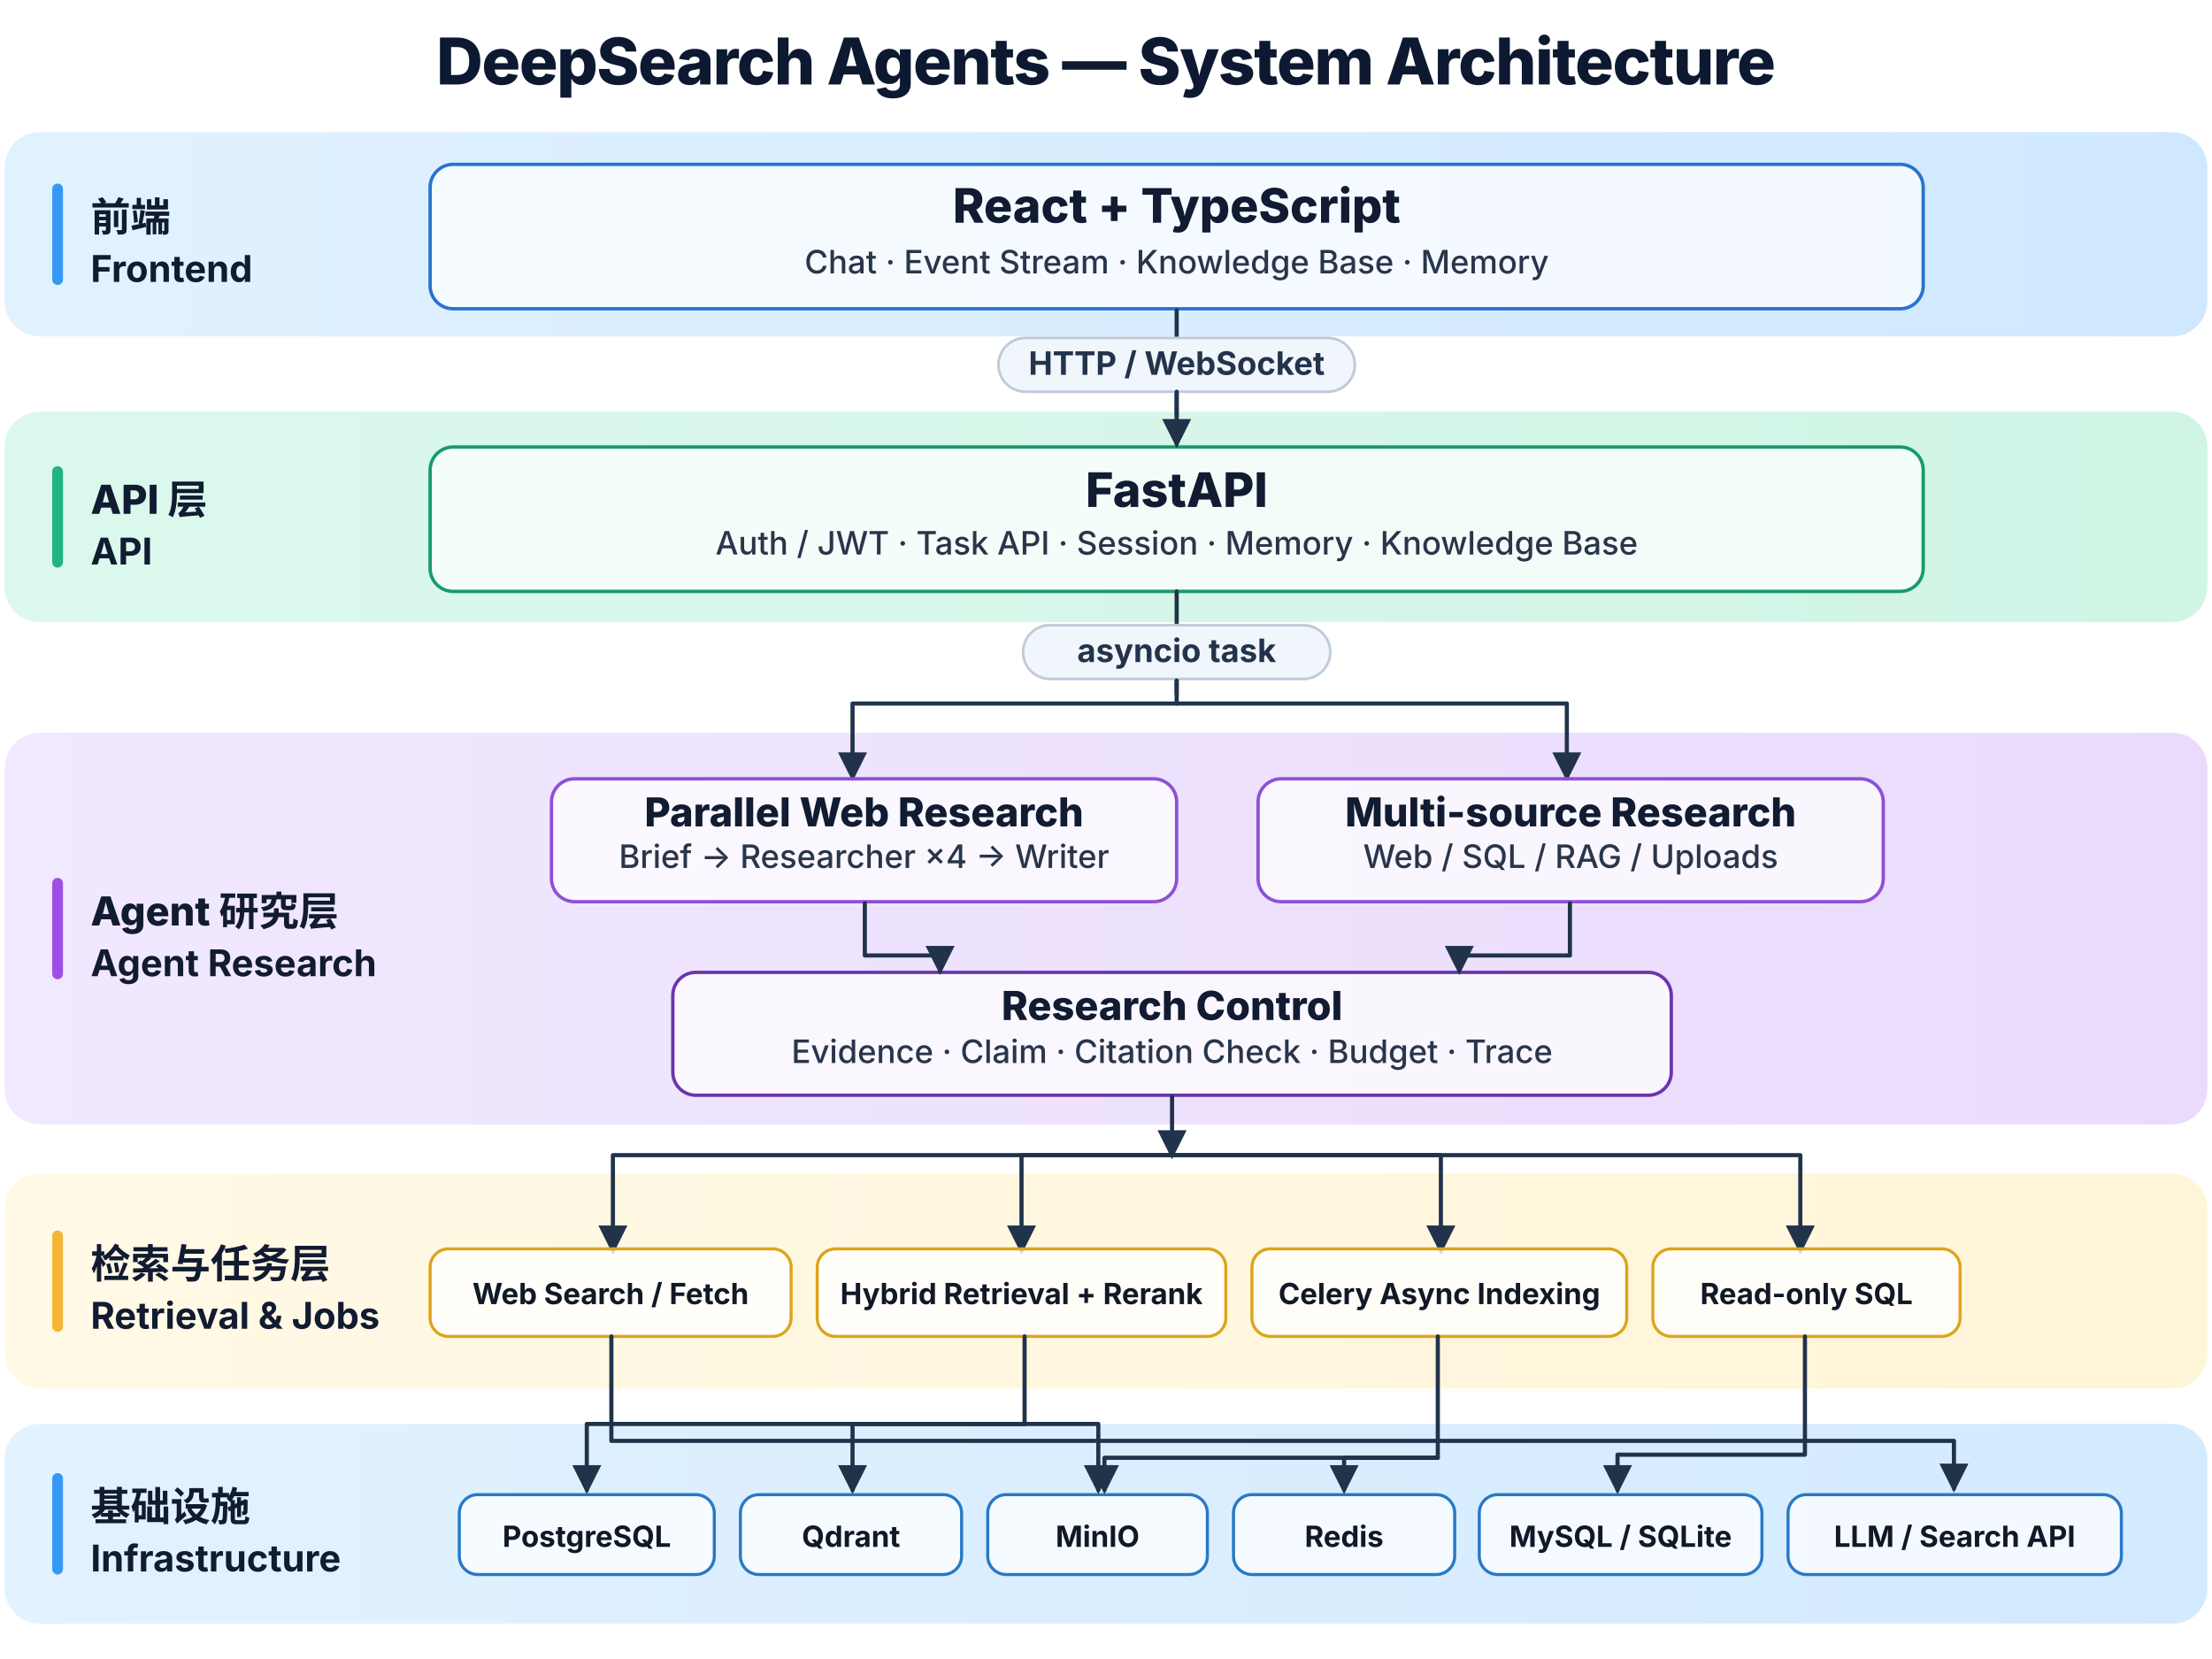
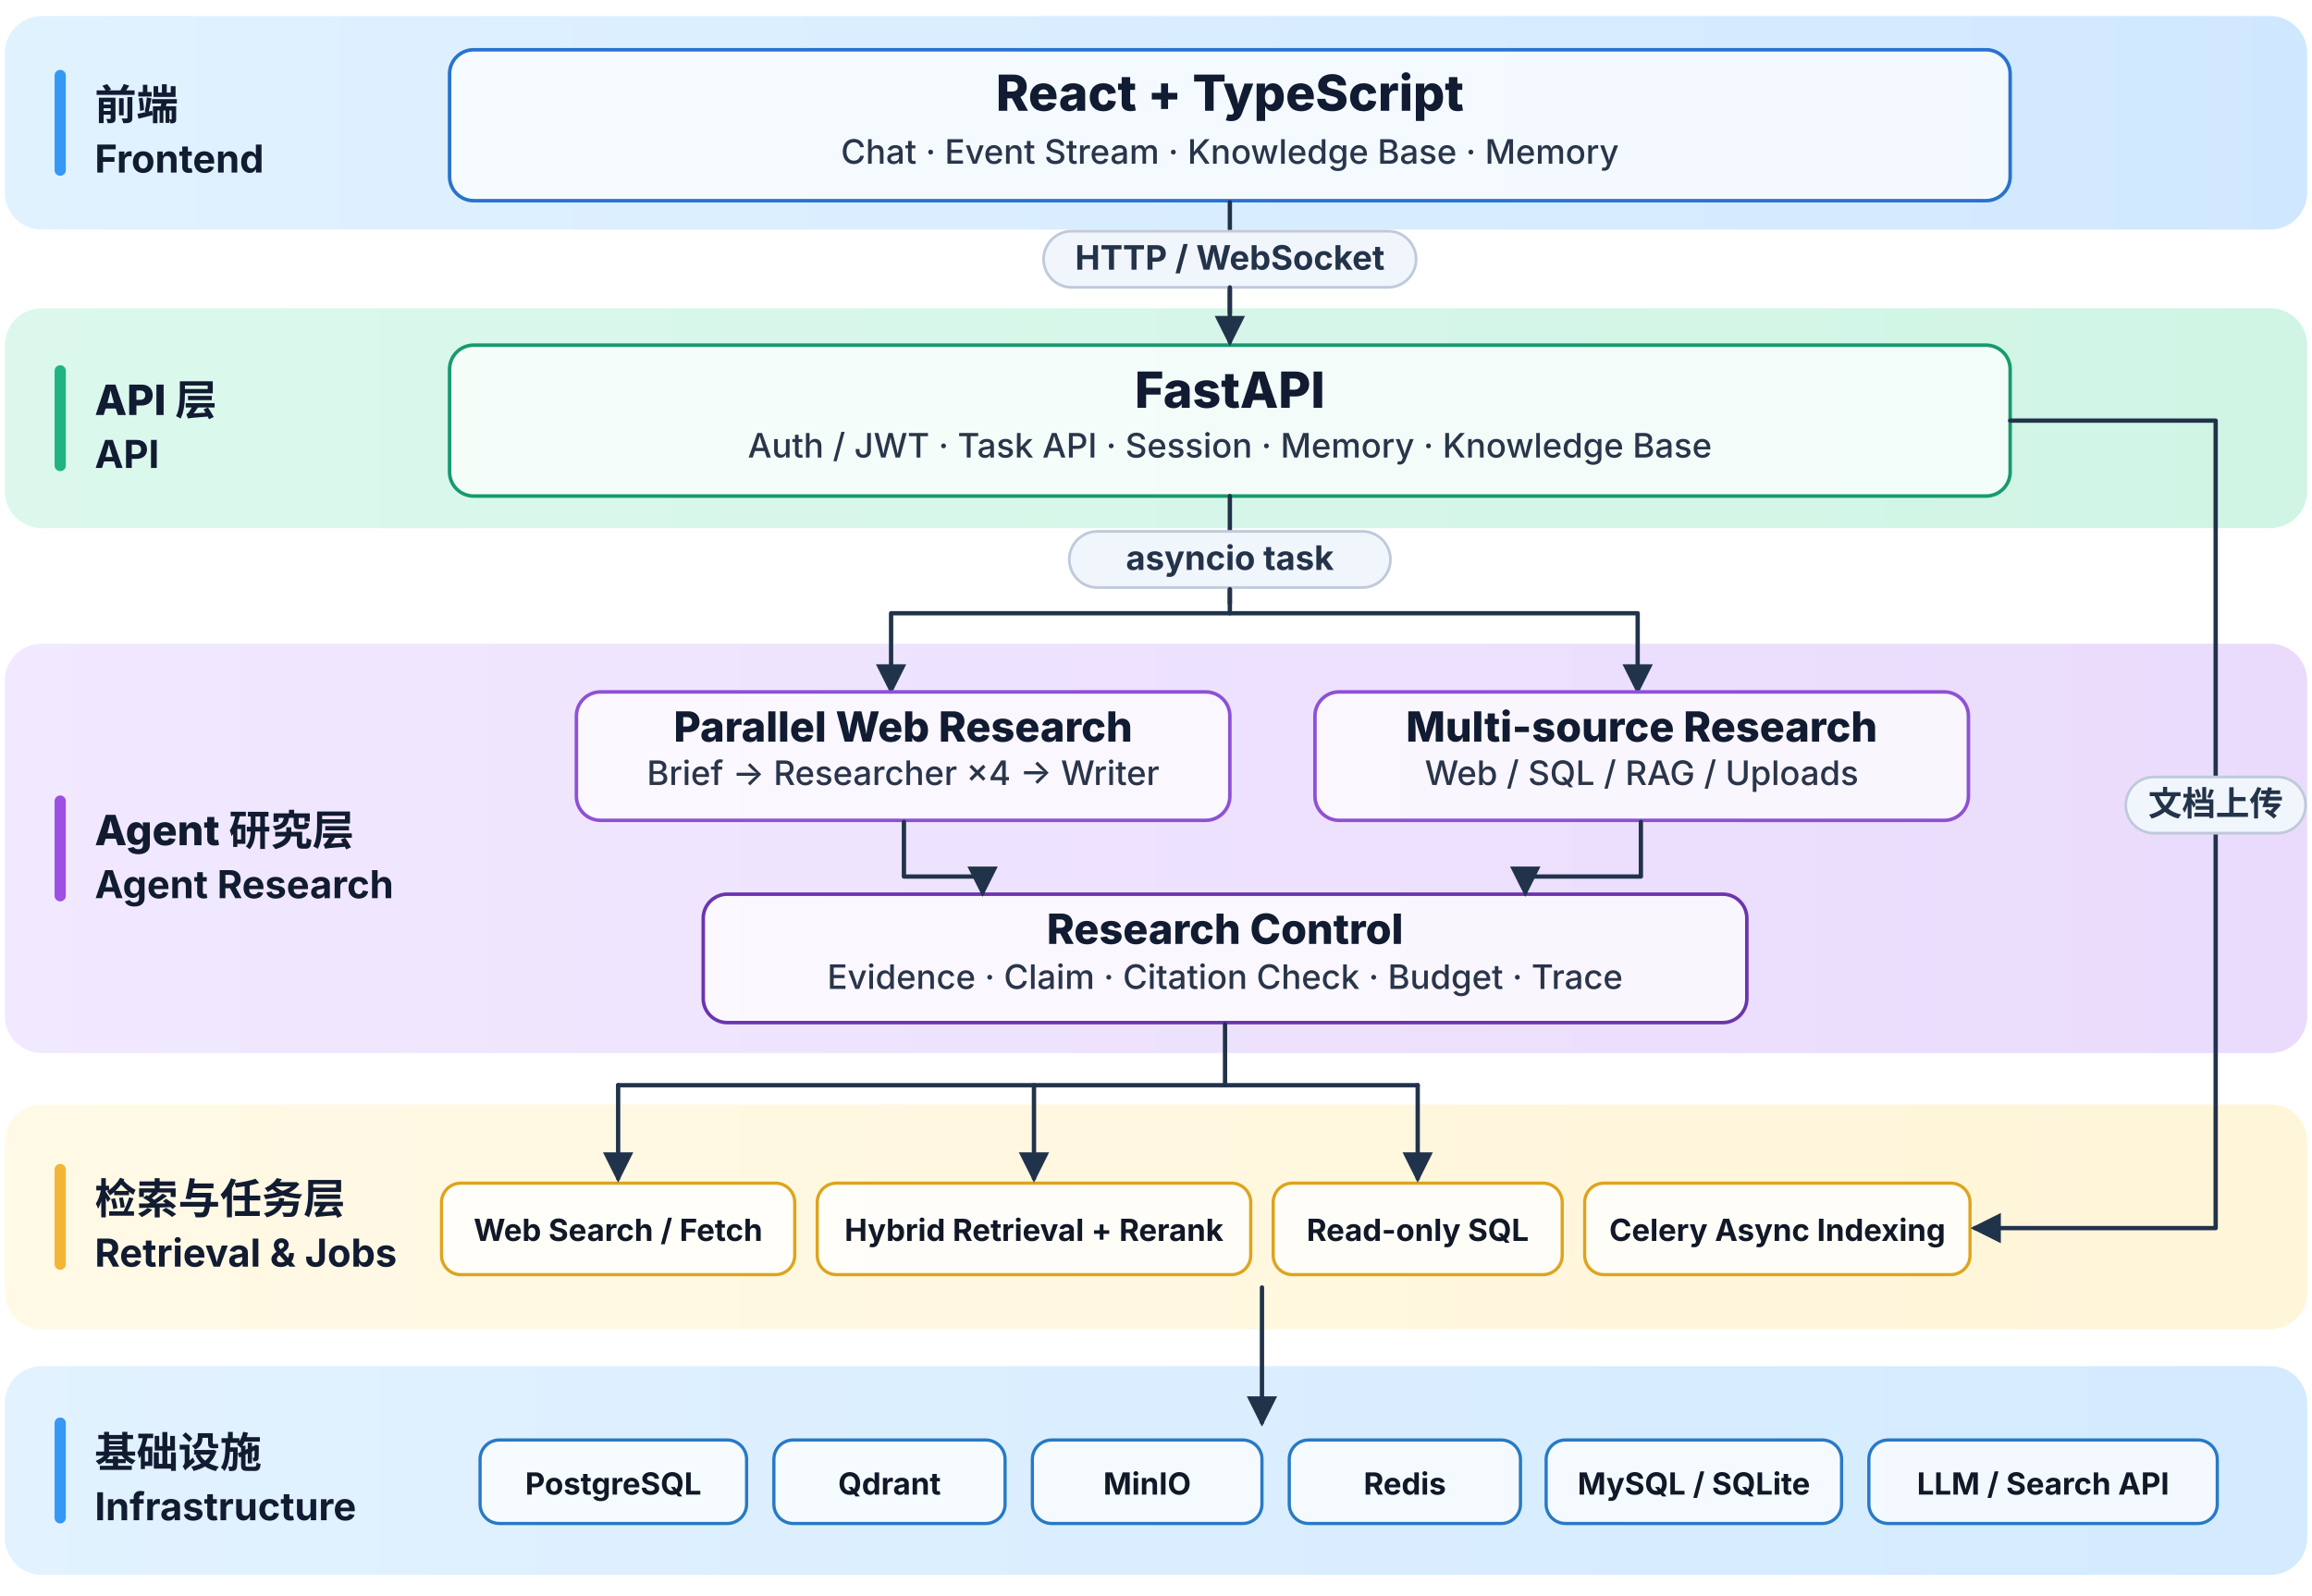
- <svg xmlns="http://www.w3.org/2000/svg" width="1440" height="1080" viewBox="0 0 1440 1080" role="img" aria-labelledby="title desc">
+ <svg xmlns="http://www.w3.org/2000/svg" width="1440" height="994" viewBox="0 76 1440 994" role="img" aria-labelledby="title desc">
  <defs>
    <linearGradient id="gblue" x1="0" y1="0" x2="1" y2="0">
      <stop offset="0%" stop-color="#e1f2ff" />
      <stop offset="100%" stop-color="#d0e8ff" />
    </linearGradient>
    <linearGradient id="ggreen" x1="0" y1="0" x2="1" y2="0">
      <stop offset="0%" stop-color="#dcf8ed" />
      <stop offset="100%" stop-color="#d0f5e5" />
    </linearGradient>
    <linearGradient id="gpurple" x1="0" y1="0" x2="1" y2="0">
      <stop offset="0%" stop-color="#f1e9ff" />
      <stop offset="100%" stop-color="#eadbfc" />
    </linearGradient>
    <linearGradient id="gyellow" x1="0" y1="0" x2="1" y2="0">
      <stop offset="0%" stop-color="#fff9e6" />
      <stop offset="100%" stop-color="#fff5d8" />
    </linearGradient>
    <linearGradient id="ginfra" x1="0" y1="0" x2="1" y2="0">
      <stop offset="0%" stop-color="#e2f2ff" />
      <stop offset="100%" stop-color="#d3eaff" />
    </linearGradient>
    <marker id="arr" markerWidth="8" markerHeight="8" refX="6" refY="3.5" orient="auto" markerUnits="strokeWidth">
      <path d="M0 0 L7 3.5 L0 7 Z" fill="#21334B" />
    </marker>
  </defs>
  <style>
svg{font-family:Inter,"Noto Sans SC","Microsoft YaHei","PingFang SC","Arial",sans-serif;background:white;text-rendering:geometricPrecision}
.h1{font-size:42px;font-weight:800;fill:#0d1931;letter-spacing:-.8px}
.bandzh{font-size:26px;font-weight:800;fill:#111b31}
.banden{font-size:24px;font-weight:700;fill:#111b31}
.paneltitle{font-size:31px;font-weight:800;fill:#111b31}
.paneltitle-sm{font-size:26px;font-weight:800;fill:#111b31}
.subtitle{font-size:21px;font-weight:450;fill:#29354a}
.subtitle-sm{font-size:18px;font-weight:450;fill:#29354a}
.chip{font-size:21px;font-weight:700;fill:#23334a}
.tiletitle{font-size:19px;font-weight:750;fill:#111827}
</style>
-   <text x="720" y="55" text-anchor="middle" class="h1">DeepSearch Agents — System Architecture</text>
  <rect x="3" y="86" width="1434" height="133" rx="23" fill="url(#gblue)" stroke="none" stroke-width="0" />
  <rect x="34" y="119.5" width="7" height="66" rx="3.5" fill="#3598f5" stroke="none" stroke-width="0" />
  <text x="59" y="150.5" text-anchor="start" class="bandzh">前端</text>
  <text x="59" y="183.5" text-anchor="start" class="banden">Frontend</text>
  <rect x="3" y="268" width="1434" height="137" rx="23" fill="url(#ggreen)" stroke="none" stroke-width="0" />
  <rect x="34" y="303.5" width="7" height="66" rx="3.5" fill="#20b483" stroke="none" stroke-width="0" />
  <text x="59" y="334.5" text-anchor="start" class="bandzh">API 层</text>
  <text x="59" y="367.5" text-anchor="start" class="banden">API</text>
  <rect x="3" y="477" width="1434" height="255" rx="23" fill="url(#gpurple)" stroke="none" stroke-width="0" />
  <rect x="34" y="571.5" width="7" height="66" rx="3.5" fill="#9d4fe3" stroke="none" stroke-width="0" />
  <text x="59" y="602.5" text-anchor="start" class="bandzh">Agent 研究层</text>
  <text x="59" y="635.5" text-anchor="start" class="banden">Agent Research</text>
  <rect x="3" y="764" width="1434" height="140" rx="23" fill="url(#gyellow)" stroke="none" stroke-width="0" />
  <rect x="34" y="801" width="7" height="66" rx="3.5" fill="#f4b536" stroke="none" stroke-width="0" />
  <text x="59" y="832" text-anchor="start" class="bandzh">检索与任务层</text>
  <text x="59" y="865" text-anchor="start" class="banden">Retrieval &amp; Jobs</text>
  <rect x="3" y="927" width="1434" height="130" rx="23" fill="url(#ginfra)" stroke="none" stroke-width="0" />
  <rect x="34" y="959" width="7" height="66" rx="3.5" fill="#3598f5" stroke="none" stroke-width="0" />
  <text x="59" y="990" text-anchor="start" class="bandzh">基础设施</text>
  <text x="59" y="1023" text-anchor="start" class="banden">Infrastructure</text>
  <rect x="280" y="107" width="972" height="94" rx="15" fill="#ffffffb8" stroke="#2873cf" stroke-width="2.2" />
  <text x="766" y="145" text-anchor="middle" class="paneltitle">React + TypeScript</text>
  <text x="766" y="178" text-anchor="middle" class="subtitle">Chat · Event Stream · Knowledge Base · Memory</text>
  <rect x="280" y="291" width="972" height="94" rx="15" fill="#ffffffb8" stroke="#169b6e" stroke-width="2.2" />
  <text x="766" y="330" text-anchor="middle" class="paneltitle">FastAPI</text>
  <text x="766" y="361" text-anchor="middle" class="subtitle">Auth / JWT · Task API · Session · Memory · Knowledge Base</text>
  <path d="M766 202 V271" fill="none" stroke="#21334B" stroke-width="2.7" stroke-linecap="round" stroke-linejoin="round" />
  <rect x="650" y="220" width="232" height="35" rx="17.5" fill="#f1f6fc" stroke="#bfcada" stroke-width="1.7" />
  <text x="766" y="244" text-anchor="middle" class="chip">HTTP / WebSocket</text>
  <path d="M766 255 V289" fill="none" stroke="#21334B" stroke-width="2.7" stroke-linecap="round" stroke-linejoin="round" marker-end="url(#arr)" />
  <path d="M766 385 V452" fill="none" stroke="#21334B" stroke-width="2.7" stroke-linecap="round" stroke-linejoin="round" />
  <rect x="666" y="407" width="200" height="35" rx="17.5" fill="#f1f6fc" stroke="#bfcada" stroke-width="1.7" />
  <text x="766" y="431" text-anchor="middle" class="chip">asyncio task</text>
  <path d="M766 443 V458 H555 V506" fill="none" stroke="#21334B" stroke-width="2.7" stroke-linecap="round" stroke-linejoin="round" marker-end="url(#arr)" />
  <path d="M766 458 H1020 V506" fill="none" stroke="#21334B" stroke-width="2.7" stroke-linecap="round" stroke-linejoin="round" marker-end="url(#arr)" />
  <rect x="359" y="507" width="407" height="80" rx="15" fill="#ffffffb8" stroke="#8e51d5" stroke-width="2.2" />
  <text x="562.5" y="538" text-anchor="middle" class="paneltitle-sm">Parallel Web Research</text>
  <text x="562.5" y="565" text-anchor="middle" class="subtitle">Brief → Researcher ×4 → Writer</text>
  <rect x="819" y="507" width="407" height="80" rx="15" fill="#ffffffb8" stroke="#8e51d5" stroke-width="2.2" />
  <text x="1022.5" y="538" text-anchor="middle" class="paneltitle-sm">Multi-source Research</text>
  <text x="1022.5" y="565" text-anchor="middle" class="subtitle">Web / SQL / RAG / Uploads</text>
  <rect x="438" y="633" width="650" height="80" rx="15" fill="#ffffffb8" stroke="#6b35ad" stroke-width="2.2" />
  <text x="763" y="664" text-anchor="middle" class="paneltitle-sm">Research Control</text>
  <text x="763" y="692" text-anchor="middle" class="subtitle">Evidence · Claim · Citation Check · Budget · Trace</text>
  <path d="M563 588 V622 H612 V632" fill="none" stroke="#21334B" stroke-width="2.7" stroke-linecap="round" stroke-linejoin="round" marker-end="url(#arr)" />
  <path d="M1022 588 V622 H950 V632" fill="none" stroke="#21334B" stroke-width="2.7" stroke-linecap="round" stroke-linejoin="round" marker-end="url(#arr)" />
-   <path d="M763 714 V752" fill="none" stroke="#21334B" stroke-width="2.7" stroke-linecap="round" stroke-linejoin="round" marker-end="url(#arr)" />
-   <path d="M763 752 H399 V814" fill="none" stroke="#21334B" stroke-width="2.7" stroke-linecap="round" stroke-linejoin="round" marker-end="url(#arr)" />
-   <path d="M763 752 H665 V814" fill="none" stroke="#21334B" stroke-width="2.7" stroke-linecap="round" stroke-linejoin="round" marker-end="url(#arr)" />
-   <path d="M763 752 H938 V814" fill="none" stroke="#21334B" stroke-width="2.7" stroke-linecap="round" stroke-linejoin="round" marker-end="url(#arr)" />
-   <path d="M763 752 H1172 V814" fill="none" stroke="#21334B" stroke-width="2.7" stroke-linecap="round" stroke-linejoin="round" marker-end="url(#arr)" />
-   <rect x="280" y="813" width="235" height="57" rx="12" fill="#ffffffcb" stroke="#dea41c" stroke-width="2" />
-   <text x="397.5" y="849" text-anchor="middle" class="tiletitle">Web Search / Fetch</text>
-   <rect x="532" y="813" width="266" height="57" rx="12" fill="#ffffffcb" stroke="#dea41c" stroke-width="2" />
-   <text x="665" y="849" text-anchor="middle" class="tiletitle">Hybrid Retrieval + Rerank</text>
-   <rect x="815" y="813" width="244" height="57" rx="12" fill="#ffffffcb" stroke="#dea41c" stroke-width="2" />
-   <text x="937" y="849" text-anchor="middle" class="tiletitle">Celery Async Indexing</text>
-   <rect x="1076" y="813" width="200" height="57" rx="12" fill="#ffffffcb" stroke="#dea41c" stroke-width="2" />
-   <text x="1176" y="849" text-anchor="middle" class="tiletitle">Read-only SQL</text>
+   <rect x="275" y="813" width="220" height="57" rx="12" fill="#ffffffcb" stroke="#dea41c" stroke-width="2" />
+   <text x="385" y="849" text-anchor="middle" class="tiletitle">Web Search / Fetch</text>
+   <rect x="509" y="813" width="270" height="57" rx="12" fill="#ffffffcb" stroke="#dea41c" stroke-width="2" />
+   <text x="644" y="849" text-anchor="middle" class="tiletitle">Hybrid Retrieval + Rerank</text>
+   <rect x="987" y="813" width="240" height="57" rx="12" fill="#ffffffcb" stroke="#dea41c" stroke-width="2" />
+   <text x="1107" y="849" text-anchor="middle" class="tiletitle">Celery Async Indexing</text>
+   <rect x="793" y="813" width="180" height="57" rx="12" fill="#ffffffcb" stroke="#dea41c" stroke-width="2" />
+   <text x="883" y="849" text-anchor="middle" class="tiletitle">Read-only SQL</text>
  <rect x="299" y="973" width="166" height="52" rx="12" fill="#ffffffb8" stroke="#2779c6" stroke-width="2" />
  <text x="382" y="1007" text-anchor="middle" class="tiletitle">PostgreSQL</text>
  <rect x="482" y="973" width="144" height="52" rx="12" fill="#ffffffb8" stroke="#2779c6" stroke-width="2" />
  <text x="554" y="1007" text-anchor="middle" class="tiletitle">Qdrant</text>
  <rect x="643" y="973" width="143" height="52" rx="12" fill="#ffffffb8" stroke="#2779c6" stroke-width="2" />
  <text x="714.5" y="1007" text-anchor="middle" class="tiletitle">MinIO</text>
  <rect x="803" y="973" width="144" height="52" rx="12" fill="#ffffffb8" stroke="#2779c6" stroke-width="2" />
  <text x="875" y="1007" text-anchor="middle" class="tiletitle">Redis</text>
  <rect x="963" y="973" width="184" height="52" rx="12" fill="#ffffffb8" stroke="#2779c6" stroke-width="2" />
  <text x="1055" y="1007" text-anchor="middle" class="tiletitle">MySQL / SQLite</text>
  <rect x="1164" y="973" width="217" height="52" rx="12" fill="#ffffffb8" stroke="#2779c6" stroke-width="2" />
  <text x="1272.5" y="1007" text-anchor="middle" class="tiletitle">LLM / Search API</text>
-   <path d="M667 870 V927 H382 V970" fill="none" stroke="#21334B" stroke-width="2.7" stroke-linecap="round" stroke-linejoin="round" marker-end="url(#arr)" />
-   <path d="M667 927 H555 V970" fill="none" stroke="#21334B" stroke-width="2.7" stroke-linecap="round" stroke-linejoin="round" marker-end="url(#arr)" />
-   <path d="M667 927 H715 V970" fill="none" stroke="#21334B" stroke-width="2.7" stroke-linecap="round" stroke-linejoin="round" marker-end="url(#arr)" />
-   <path d="M936 870 V949 H875 V970" fill="none" stroke="#21334B" stroke-width="2.7" stroke-linecap="round" stroke-linejoin="round" marker-end="url(#arr)" />
-   <path d="M936 949 H719 V970" fill="none" stroke="#21334B" stroke-width="2.7" stroke-linecap="round" stroke-linejoin="round" marker-end="url(#arr)" />
-   <path d="M1175 870 V947 H1053 V970" fill="none" stroke="#21334B" stroke-width="2.7" stroke-linecap="round" stroke-linejoin="round" marker-end="url(#arr)" />
-   <path d="M398 870 V938 H1272 V969" fill="none" stroke="#21334B" stroke-width="2.7" stroke-linecap="round" stroke-linejoin="round" marker-end="url(#arr)" />
+   <path d="M763 714 V752" fill="none" stroke="#21334B" stroke-width="2.7" stroke-linecap="round" stroke-linejoin="round" />
+   <path d="M385 752 H883" fill="none" stroke="#21334B" stroke-width="2.7" stroke-linecap="round" stroke-linejoin="round" />
+   <path d="M385 752 V810" fill="none" stroke="#21334B" stroke-width="2.7" stroke-linecap="round" stroke-linejoin="round" marker-end="url(#arr)" />
+   <path d="M644 752 V810" fill="none" stroke="#21334B" stroke-width="2.7" stroke-linecap="round" stroke-linejoin="round" marker-end="url(#arr)" />
+   <path d="M883 752 V810" fill="none" stroke="#21334B" stroke-width="2.7" stroke-linecap="round" stroke-linejoin="round" marker-end="url(#arr)" />
+   <path d="M1252 338 H1380 V841 H1230" fill="none" stroke="#21334B" stroke-width="2.7" stroke-linecap="round" stroke-linejoin="round" marker-end="url(#arr)" />
+   <rect x="1324" y="560" width="112" height="35" rx="17.5" fill="#f1f6fc" stroke="#bfcada" stroke-width="1.7" />
+   <text x="1380" y="584" text-anchor="middle" class="chip">文档上传</text>
+   <path d="M786 878 V962" fill="none" stroke="#21334B" stroke-width="2.7" stroke-linecap="round" stroke-linejoin="round" marker-end="url(#arr)" />
</svg>
